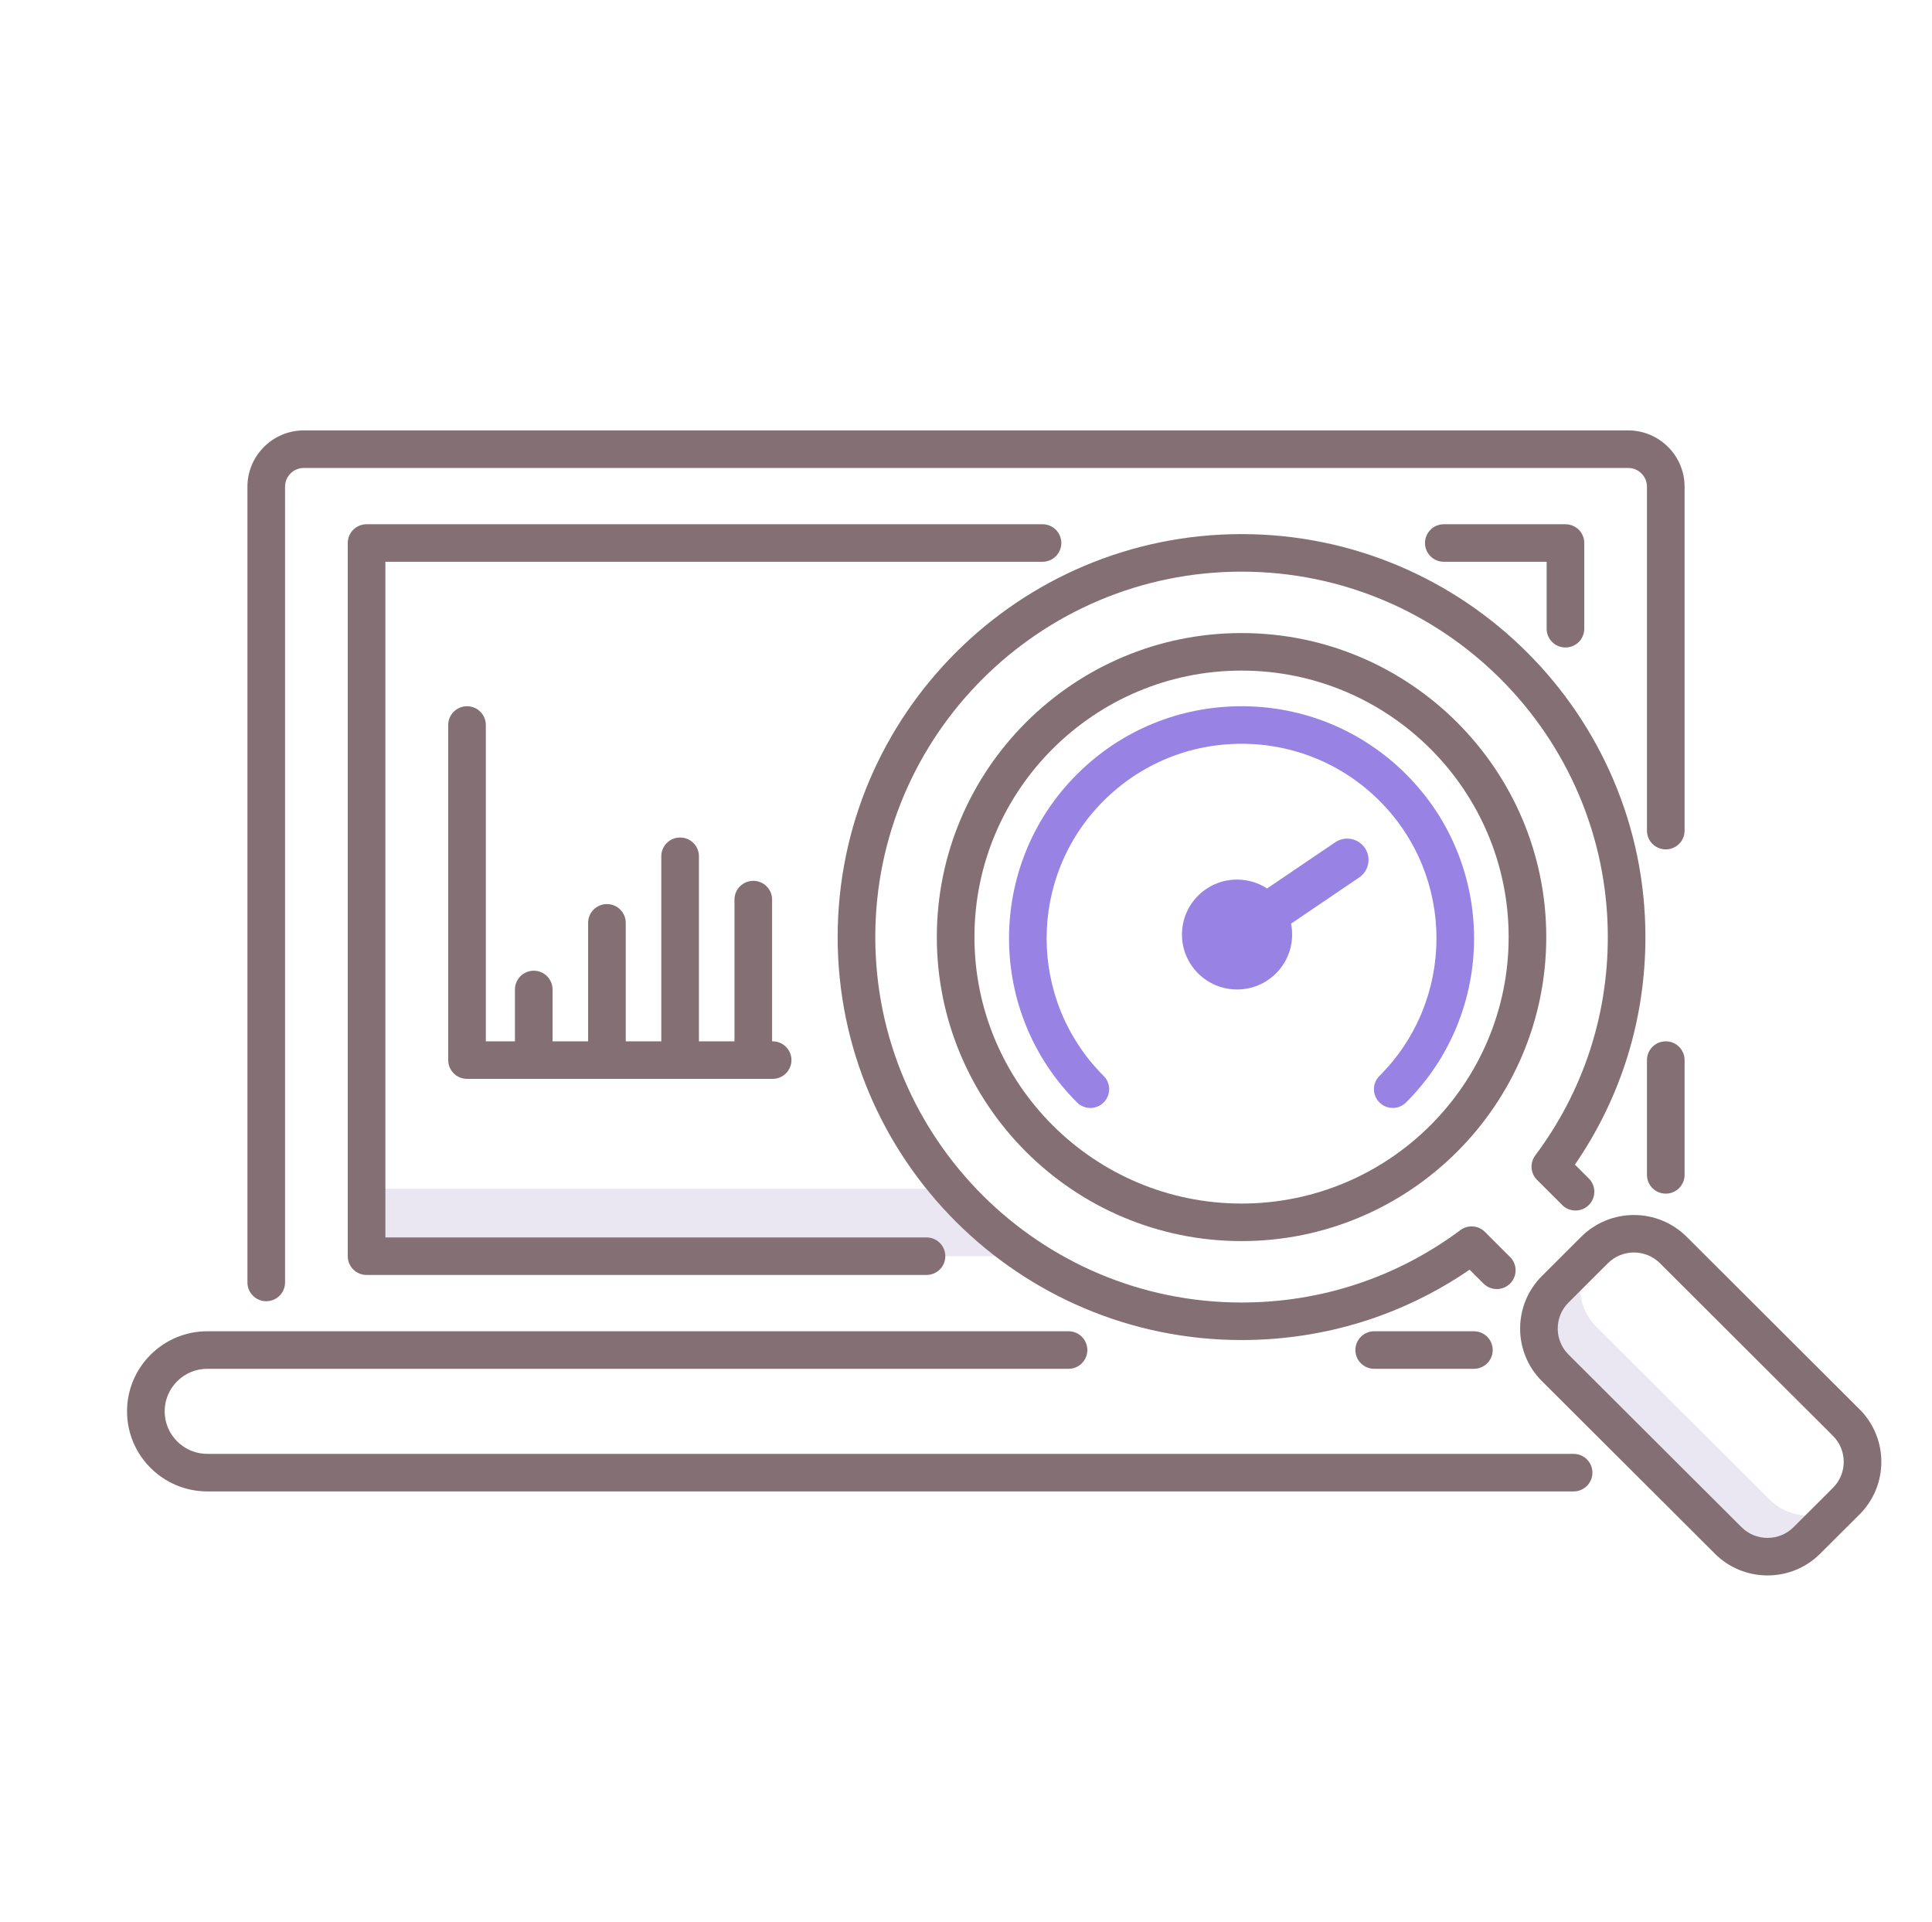
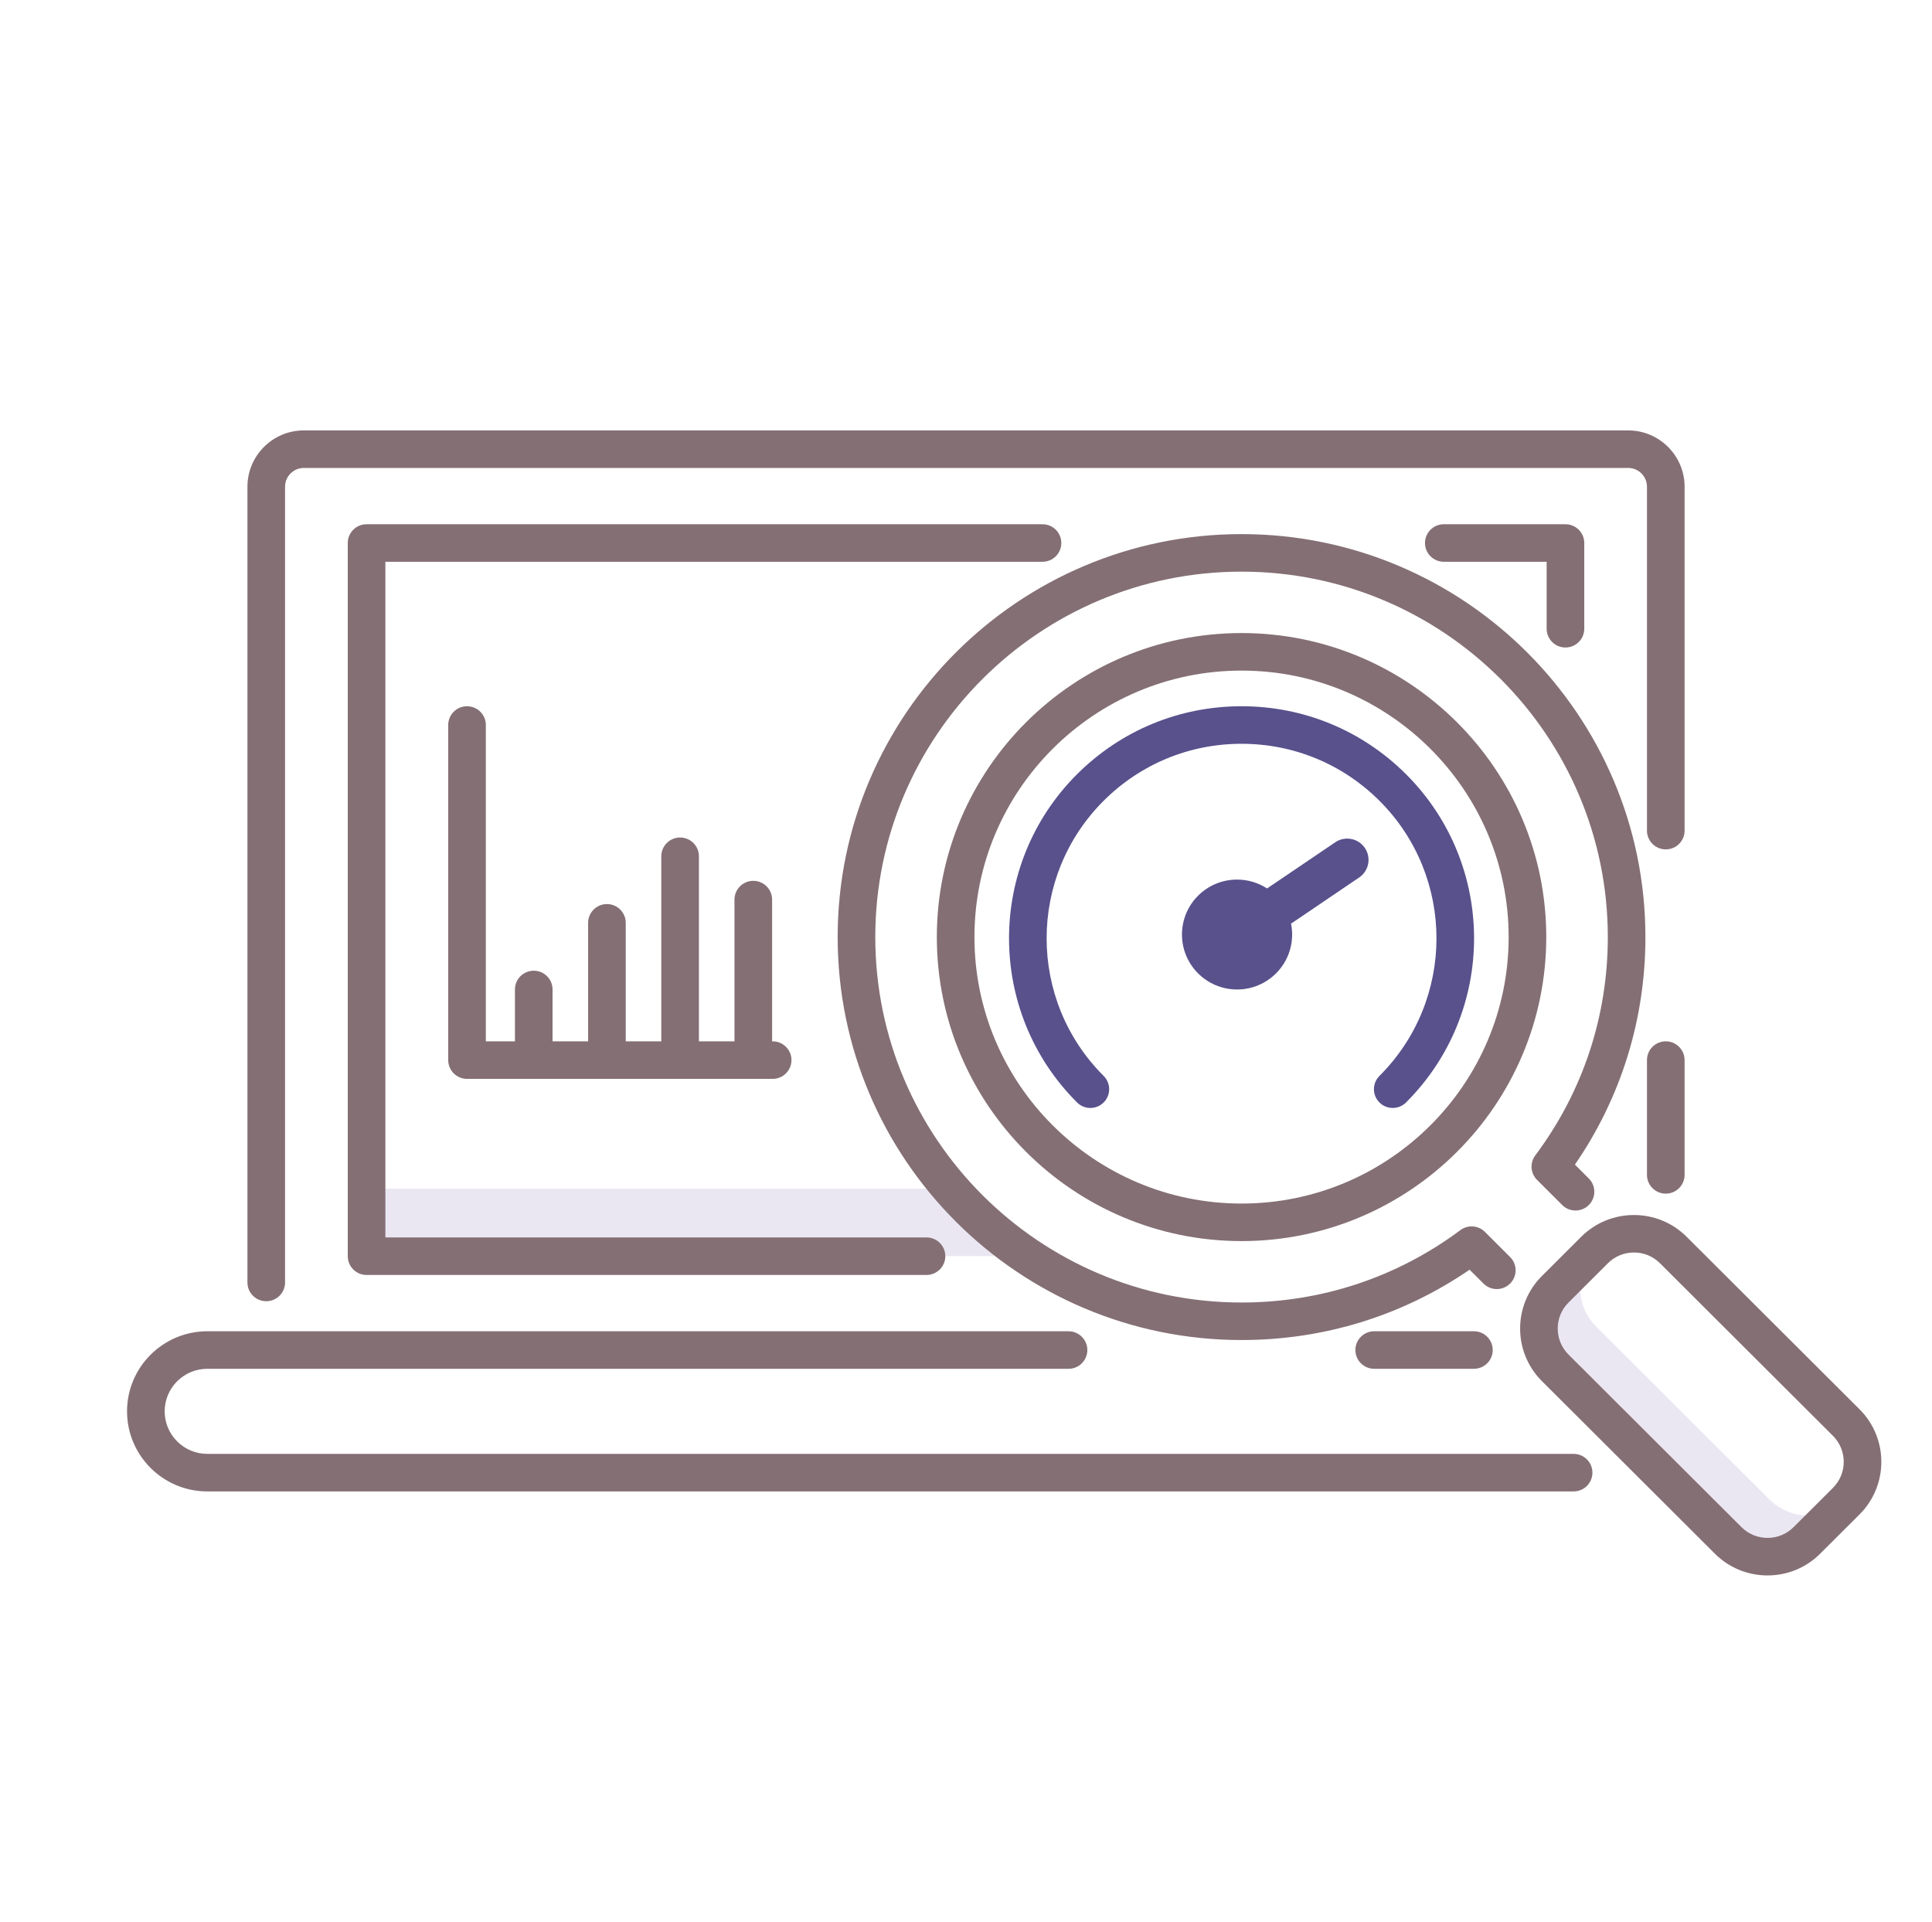
<svg xmlns="http://www.w3.org/2000/svg" width="189" height="188" viewBox="0 0 189 188" fill="none">
  <path d="M93.004 116.285H35.86V122.885H100.476C97.699 121.024 95.191 118.798 93.004 116.285Z" fill="#EBE7F2" />
  <path d="M173.087 146.669L156.167 129.788C154.066 127.692 154.04 124.311 156.089 122.183C156.056 122.215 156.022 122.247 155.99 122.28L152.139 126.122C150.013 128.244 150.013 131.684 152.139 133.807L169.059 150.688C171.187 152.81 174.635 152.81 176.762 150.688L180.612 146.846C180.639 146.82 180.664 146.793 180.689 146.767C178.556 148.79 175.181 148.758 173.087 146.669Z" fill="#EBE7F2" />
-   <path d="M137.548 75.737C133.25 71.449 127.534 69.087 121.456 69.087C115.377 69.087 109.662 71.449 105.364 75.737C96.491 84.59 96.491 98.994 105.364 107.847C106.083 108.564 107.249 108.564 107.966 107.847C108.685 107.129 108.685 105.967 107.966 105.251C100.528 97.83 100.528 85.755 107.966 78.334C111.569 74.74 116.36 72.76 121.456 72.76C126.551 72.76 131.342 74.74 134.946 78.334C142.384 85.755 142.384 97.83 134.946 105.251C134.227 105.968 134.227 107.13 134.946 107.847C135.305 108.205 135.776 108.384 136.247 108.384C136.718 108.384 137.189 108.205 137.548 107.847C146.421 98.994 146.421 84.59 137.548 75.737Z" fill="#9883E5" />
-   <path d="M130.62 82.395L123.954 86.912C123.109 86.363 122.1 86.044 121.016 86.044C118.04 86.044 115.628 88.45 115.628 91.419C115.628 94.388 118.04 96.795 121.016 96.795C123.992 96.795 126.404 94.388 126.404 91.419C126.404 91.055 126.367 90.699 126.298 90.355L132.964 85.837C133.917 85.191 134.164 83.897 133.518 82.946C132.869 81.995 131.572 81.75 130.62 82.395Z" fill="#9883E5" />
+   <path d="M137.548 75.737C133.25 71.449 127.534 69.087 121.456 69.087C115.377 69.087 109.662 71.449 105.364 75.737C96.491 84.59 96.491 98.994 105.364 107.847C106.083 108.564 107.249 108.564 107.966 107.847C108.685 107.129 108.685 105.967 107.966 105.251C100.528 97.83 100.528 85.755 107.966 78.334C111.569 74.74 116.36 72.76 121.456 72.76C126.551 72.76 131.342 74.74 134.946 78.334C142.384 85.755 142.384 97.83 134.946 105.251C134.227 105.968 134.227 107.13 134.946 107.847C135.305 108.205 135.776 108.384 136.247 108.384C136.718 108.384 137.189 108.205 137.548 107.847C146.421 98.994 146.421 84.59 137.548 75.737Z" fill="#58518c" />
+   <path d="M130.62 82.395L123.954 86.912C123.109 86.363 122.1 86.044 121.016 86.044C118.04 86.044 115.628 88.45 115.628 91.419C115.628 94.388 118.04 96.795 121.016 96.795C123.992 96.795 126.404 94.388 126.404 91.419C126.404 91.055 126.367 90.699 126.298 90.355L132.964 85.837C133.917 85.191 134.164 83.897 133.518 82.946C132.869 81.995 131.572 81.75 130.62 82.395Z" fill="#58518c" />
  <path d="M162.957 101.867C161.94 101.867 161.116 102.689 161.116 103.703V114.93C161.116 115.944 161.94 116.766 162.957 116.766C163.973 116.766 164.797 115.944 164.797 114.93V103.703C164.797 102.689 163.973 101.867 162.957 101.867Z" fill="#846F75" />
  <path d="M26.046 127.291C27.062 127.291 27.886 126.47 27.886 125.455V47.612C27.886 46.599 28.712 45.776 29.726 45.776H159.276C160.29 45.776 161.116 46.599 161.116 47.612V81.255C161.116 82.269 161.94 83.091 162.956 83.091C163.973 83.091 164.797 82.269 164.797 81.255V47.612C164.797 44.574 162.321 42.104 159.276 42.104H29.726C26.682 42.104 24.206 44.574 24.206 47.612V125.455C24.206 126.47 25.029 127.291 26.046 127.291Z" fill="#846F75" />
  <path d="M153.142 63.34C154.159 63.34 154.983 62.518 154.983 61.504V53.12C154.983 52.105 154.159 51.284 153.142 51.284H141.242C140.226 51.284 139.402 52.105 139.402 53.12C139.402 54.134 140.226 54.955 141.242 54.955H151.302V61.504C151.302 62.518 152.126 63.34 153.142 63.34Z" fill="#846F75" />
  <path d="M103.825 53.12C103.825 52.105 103.001 51.284 101.985 51.284H35.86C34.843 51.284 34.02 52.105 34.02 53.12V122.885C34.02 123.899 34.843 124.721 35.86 124.721H90.637C91.653 124.721 92.477 123.899 92.477 122.885C92.477 121.871 91.653 121.049 90.637 121.049H37.7V54.955H101.984C103.001 54.955 103.825 54.134 103.825 53.12Z" fill="#846F75" />
  <path d="M134.433 130.229C133.417 130.229 132.593 131.051 132.593 132.065C132.593 133.079 133.417 133.901 134.433 133.901H144.186C145.203 133.901 146.027 133.079 146.027 132.065C146.027 131.051 145.203 130.229 144.186 130.229H134.433Z" fill="#846F75" />
  <path d="M153.94 142.224H20.28C17.98 142.224 16.109 140.357 16.109 138.062C16.109 135.768 17.98 133.901 20.28 133.901H104.53C105.547 133.901 106.37 133.079 106.37 132.065C106.37 131.051 105.547 130.229 104.53 130.229H20.28C15.951 130.229 12.428 133.743 12.428 138.062C12.428 142.382 15.95 145.896 20.28 145.896H153.94C154.956 145.896 155.78 145.074 155.78 144.06C155.78 143.046 154.956 142.224 153.94 142.224Z" fill="#846F75" />
  <path d="M181.913 137.863L164.993 120.982C162.152 118.148 157.529 118.149 154.687 120.983L150.837 124.825C147.997 127.659 147.997 132.271 150.838 135.105L167.758 151.986C169.134 153.359 170.964 154.114 172.911 154.114C174.857 154.114 176.687 153.358 178.063 151.985L181.914 148.144C184.754 145.309 184.754 140.697 181.913 137.863ZM179.311 145.547L175.46 149.388C174.779 150.068 173.873 150.443 172.911 150.443C171.948 150.443 171.042 150.068 170.361 149.389L153.441 132.508C152.035 131.106 152.034 128.823 153.441 127.42L157.29 123.578C157.972 122.898 158.877 122.524 159.841 122.524C160.804 122.524 161.71 122.898 162.391 123.578L179.311 140.459C180.717 141.862 180.717 144.144 179.311 145.547Z" fill="#846F75" />
  <path d="M121.456 61.928C105.018 61.928 91.646 75.269 91.646 91.668C91.646 108.067 105.018 121.408 121.456 121.408C137.893 121.408 151.265 108.067 151.265 91.668C151.265 75.269 137.893 61.928 121.456 61.928ZM121.456 117.736C107.048 117.736 95.326 106.042 95.326 91.668C95.326 77.294 107.048 65.6 121.456 65.6C135.864 65.6 147.585 77.294 147.585 91.668C147.585 106.042 135.863 117.736 121.456 117.736Z" fill="#846F75" />
  <path d="M121.456 52.248C99.669 52.248 81.945 69.931 81.945 91.668C81.945 113.404 99.67 131.087 121.456 131.087C129.505 131.087 137.183 128.714 143.765 124.206L145.124 125.563C145.843 126.28 147.008 126.28 147.727 125.563C148.446 124.846 148.446 123.683 147.727 122.967L145.265 120.509C144.619 119.864 143.595 119.79 142.863 120.336C136.643 124.968 129.24 127.416 121.456 127.416C101.699 127.416 85.626 111.38 85.626 91.668C85.626 71.957 101.699 55.921 121.456 55.921C141.213 55.921 157.286 71.957 157.286 91.668C157.286 99.435 154.832 106.821 150.19 113.026C149.643 113.757 149.717 114.778 150.363 115.422L152.824 117.88C153.543 118.596 154.708 118.596 155.427 117.88C156.146 117.163 156.146 116 155.427 115.284L154.068 113.927C158.586 107.36 160.965 99.699 160.965 91.668C160.966 69.932 143.242 52.248 121.456 52.248Z" fill="#846F75" />
  <path d="M45.687 69.087C44.671 69.087 43.847 69.909 43.847 70.923V103.703C43.847 104.717 44.671 105.539 45.687 105.539H75.586C76.603 105.539 77.426 104.717 77.426 103.703C77.426 102.689 76.603 101.867 75.586 101.867H75.532V88.002C75.532 86.988 74.708 86.166 73.692 86.166C72.675 86.166 71.851 86.988 71.851 88.002V101.867H68.373V83.764C68.373 82.75 67.549 81.928 66.532 81.928C65.516 81.928 64.692 82.75 64.692 83.764V101.867H61.214V90.276C61.214 89.262 60.39 88.44 59.373 88.44C58.357 88.44 57.533 89.262 57.533 90.276V101.867H54.054V96.795C54.054 95.781 53.231 94.959 52.214 94.959C51.198 94.959 50.374 95.781 50.374 96.795V101.867H47.528V70.923C47.528 69.909 46.703 69.087 45.687 69.087Z" fill="#846F75" />
</svg>
